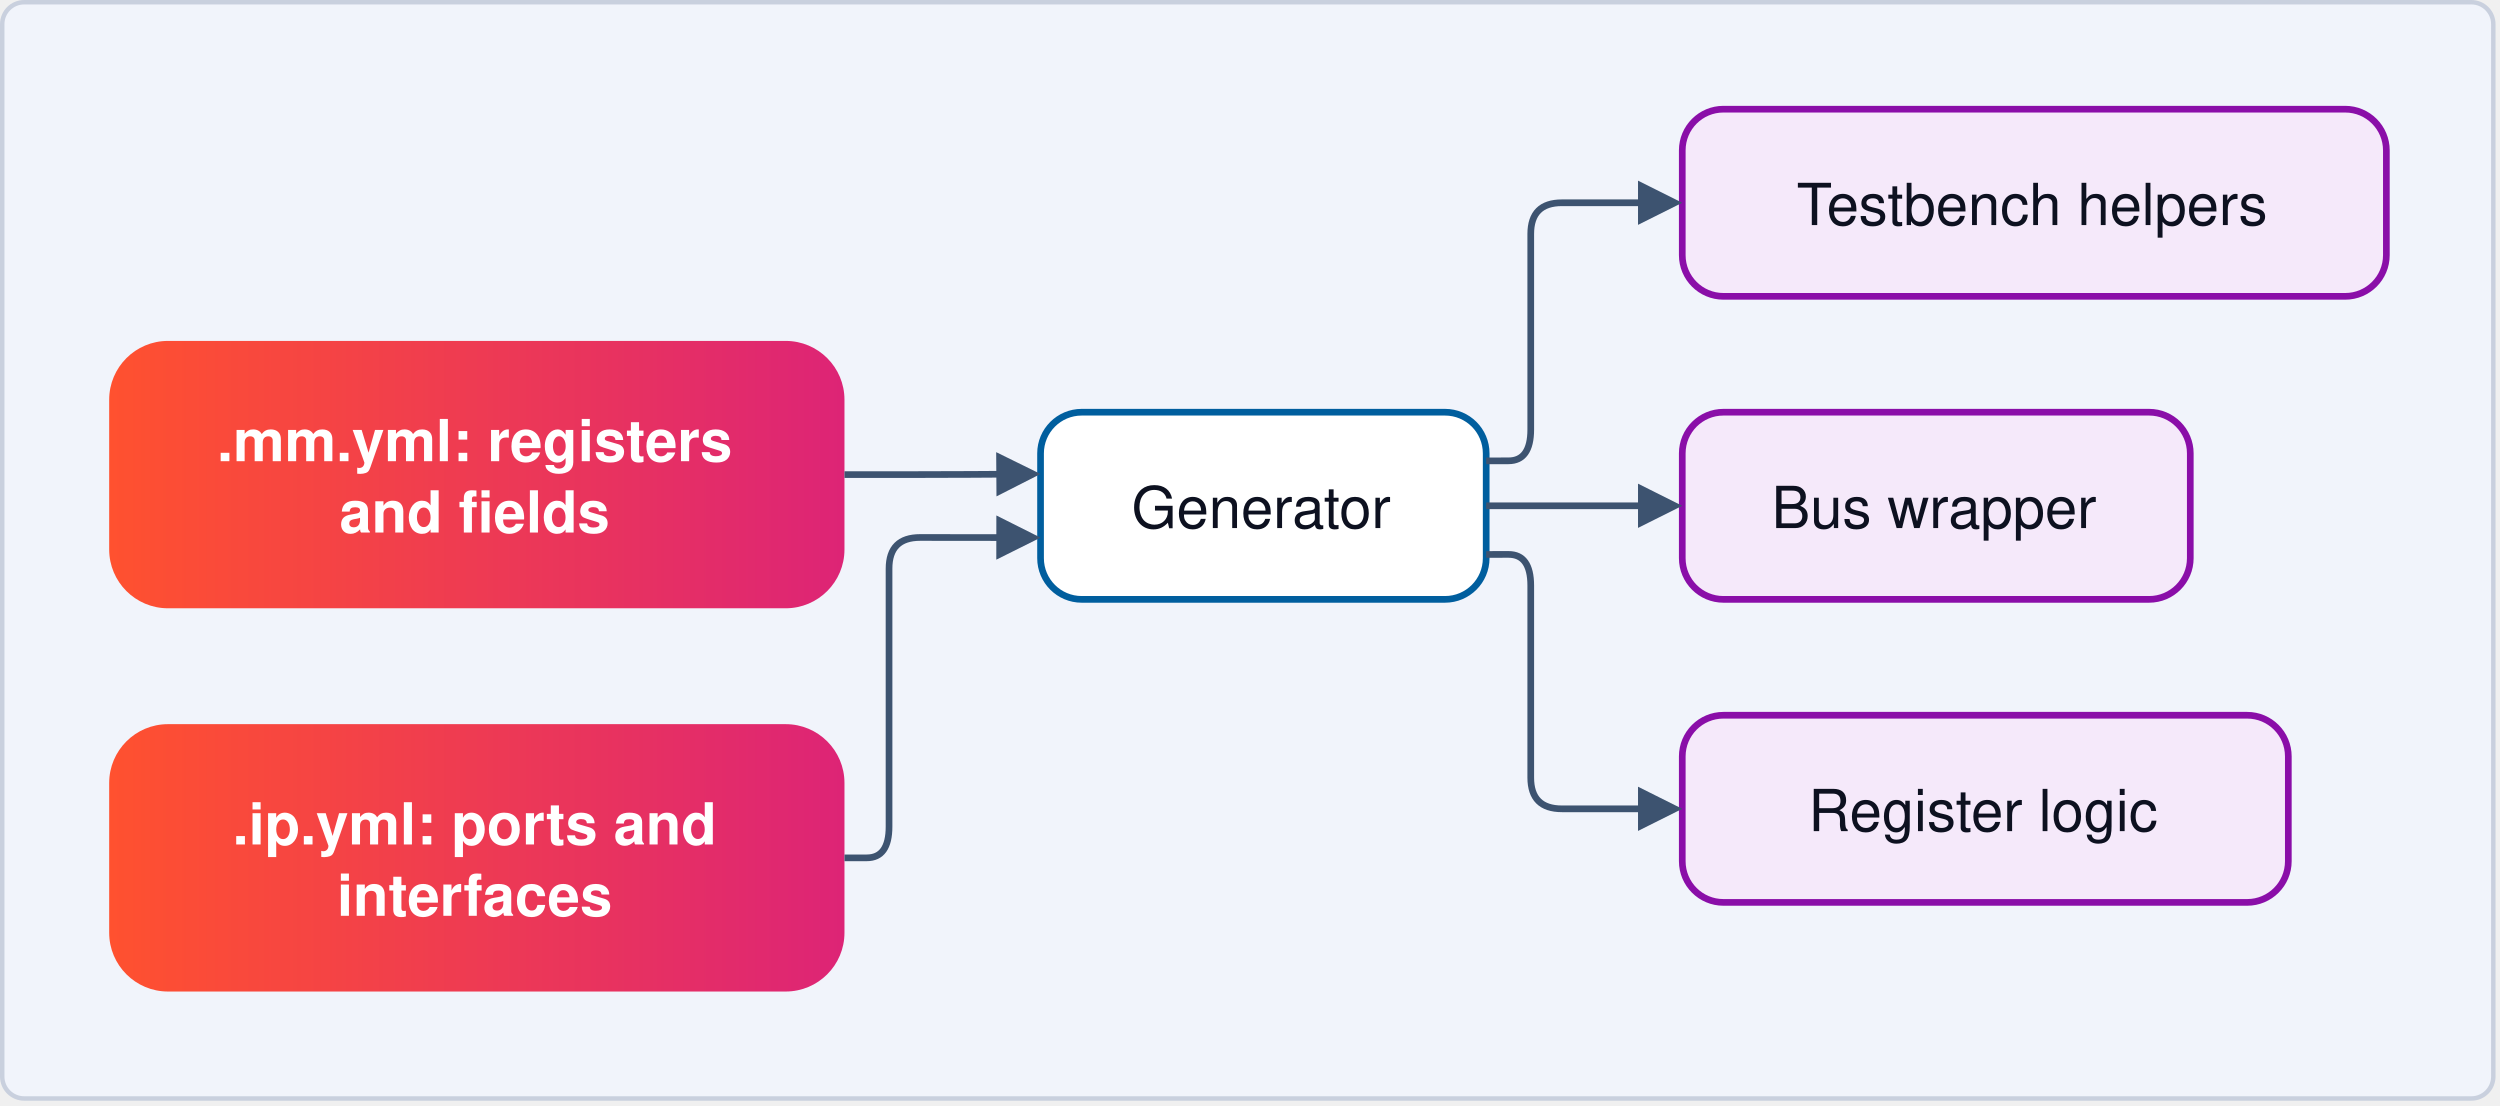
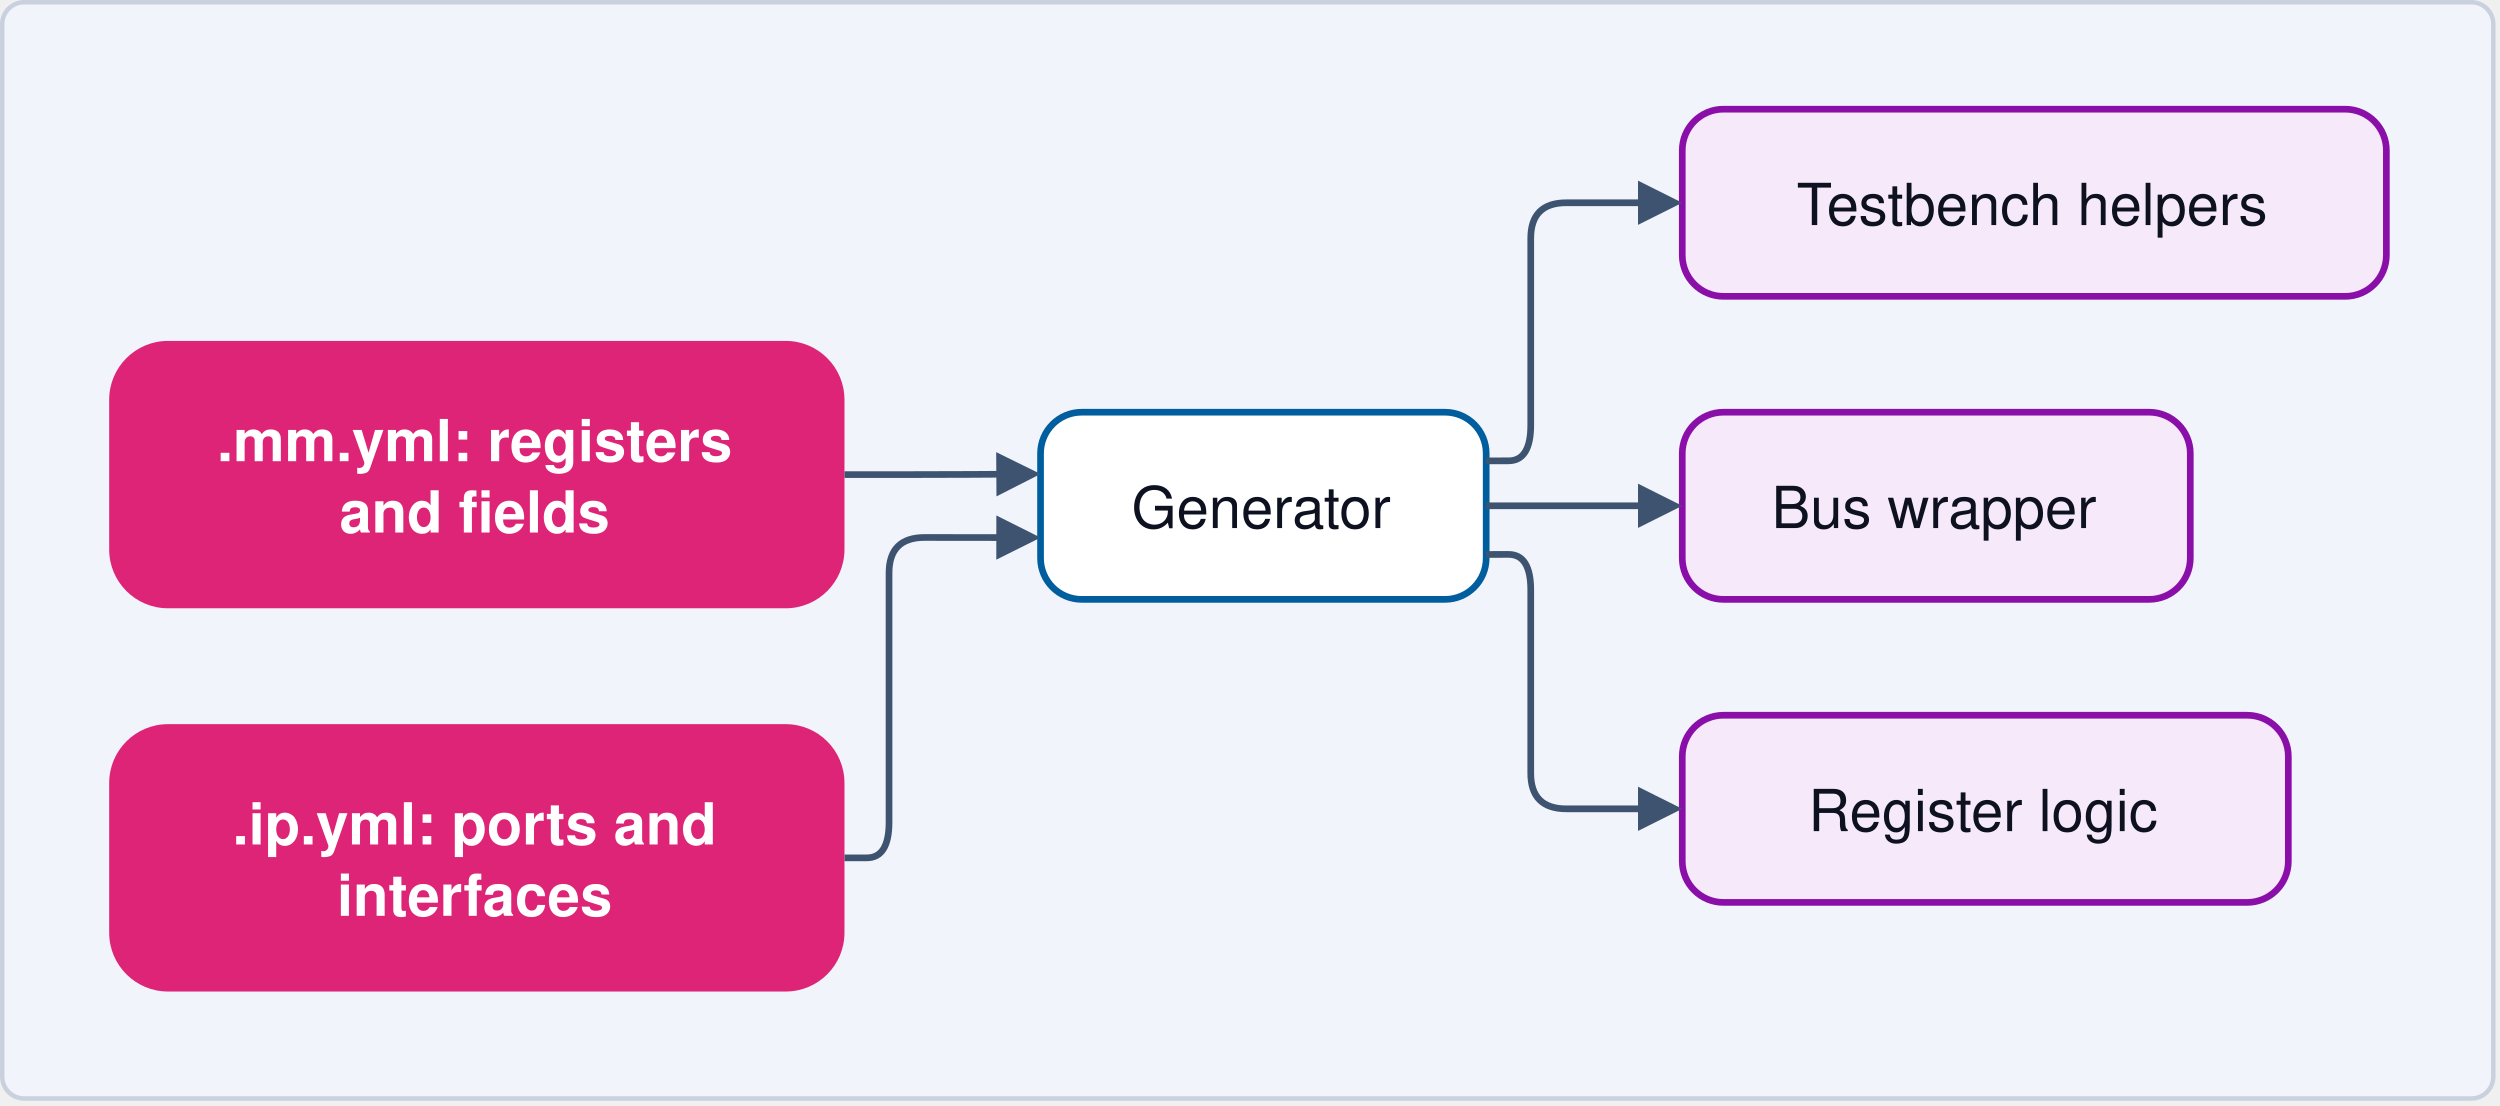
- <svg xmlns="http://www.w3.org/2000/svg" style="background: transparent; background-color: transparent; color-scheme: light;" version="1.1" width="561px" height="248px" viewBox="-0.5 -0.5 561 248" content="&lt;mxfile host=&quot;Electron&quot; agent=&quot;Mozilla/5.0 (Macintosh; Intel Mac OS X 10_15_7) AppleWebKit/537.36 (KHTML, like Gecko) draw.io/26.2.15 Chrome/134.0.7.205 Electron/35.2.1 Safari/537.36&quot; version=&quot;26.2.15&quot;&gt;&#10;  &lt;diagram name=&quot;Diagram&quot; id=&quot;d1&quot;&gt;&#10;    &lt;mxGraphModel dx=&quot;-303&quot; dy=&quot;-73&quot; grid=&quot;0&quot; gridSize=&quot;10&quot; guides=&quot;1&quot; tooltips=&quot;1&quot; connect=&quot;1&quot; arrows=&quot;1&quot; fold=&quot;0&quot; page=&quot;0&quot; pageScale=&quot;1&quot; pageWidth=&quot;850&quot; pageHeight=&quot;1100&quot; math=&quot;0&quot; shadow=&quot;0&quot;&gt;&#10;      &lt;root&gt;&#10;        &lt;mxCell id=&quot;0&quot; /&gt;&#10;        &lt;mxCell id=&quot;bg&quot; value=&quot;Background&quot; style=&quot;locked=1;&quot; parent=&quot;0&quot; /&gt;&#10;        &lt;mxCell id=&quot;card&quot; value=&quot;&quot; style=&quot;rounded=1;arcSize=2;absoluteArcSize=0;fillColor=#f1f4fb;strokeColor=#c9d0de;&quot; parent=&quot;bg&quot; vertex=&quot;1&quot;&gt;&#10;          &lt;mxGeometry width=&quot;559&quot; height=&quot;246&quot; as=&quot;geometry&quot; /&gt;&#10;        &lt;/mxCell&gt;&#10;        &lt;mxCell id=&quot;1&quot; value=&quot;Diagram&quot; parent=&quot;0&quot; /&gt;&#10;        &lt;mxCell id=&quot;n_A&quot; value=&quot;.ip.yml: ports and&amp;#xa;interfaces&quot; style=&quot;fontFamily=Manrope, Helvetica, Arial, sans-serif;fontSize=13;fontColor=#0d1120;strokeWidth=1.5;rounded=1;arcSize=22;fillColor=#ff512f;gradientColor=#dd2476;gradientDirection=east;strokeColor=none;fontColor=#ffffff;fontStyle=1;&quot; parent=&quot;1&quot; vertex=&quot;1&quot;&gt;&#10;          &lt;mxGeometry x=&quot;24&quot; y=&quot;162&quot; width=&quot;165&quot; height=&quot;60&quot; as=&quot;geometry&quot; /&gt;&#10;        &lt;/mxCell&gt;&#10;        &lt;mxCell id=&quot;n_C&quot; value=&quot;Generator&quot; style=&quot;fontFamily=Manrope, Helvetica, Arial, sans-serif;fontSize=13;fontColor=#0d1120;strokeWidth=1.5;rounded=1;arcSize=22;fillColor=#ffffff;strokeColor=#005e9e;&quot; parent=&quot;1&quot; vertex=&quot;1&quot;&gt;&#10;          &lt;mxGeometry x=&quot;233&quot; y=&quot;92&quot; width=&quot;100&quot; height=&quot;42&quot; as=&quot;geometry&quot; /&gt;&#10;        &lt;/mxCell&gt;&#10;        &lt;mxCell id=&quot;n_B&quot; value=&quot;.mm.yml: registers&amp;#xa;and fields&quot; style=&quot;fontFamily=Manrope, Helvetica, Arial, sans-serif;fontSize=13;fontColor=#0d1120;strokeWidth=1.5;rounded=1;arcSize=22;fillColor=#ff512f;gradientColor=#dd2476;gradientDirection=east;strokeColor=none;fontColor=#ffffff;fontStyle=1;&quot; parent=&quot;1&quot; vertex=&quot;1&quot;&gt;&#10;          &lt;mxGeometry x=&quot;24&quot; y=&quot;76&quot; width=&quot;165&quot; height=&quot;60&quot; as=&quot;geometry&quot; /&gt;&#10;        &lt;/mxCell&gt;&#10;        &lt;mxCell id=&quot;n_D&quot; value=&quot;Bus wrapper&quot; style=&quot;fontFamily=Manrope, Helvetica, Arial, sans-serif;fontSize=13;fontColor=#0d1120;strokeWidth=1.5;rounded=1;arcSize=22;fillColor=#f5e9fa;strokeColor=#8a0ea8;&quot; parent=&quot;1&quot; vertex=&quot;1&quot;&gt;&#10;          &lt;mxGeometry x=&quot;377&quot; y=&quot;92&quot; width=&quot;114&quot; height=&quot;42&quot; as=&quot;geometry&quot; /&gt;&#10;        &lt;/mxCell&gt;&#10;        &lt;mxCell id=&quot;n_E&quot; value=&quot;Register logic&quot; style=&quot;fontFamily=Manrope, Helvetica, Arial, sans-serif;fontSize=13;fontColor=#0d1120;strokeWidth=1.5;rounded=1;arcSize=22;fillColor=#f5e9fa;strokeColor=#8a0ea8;&quot; parent=&quot;1&quot; vertex=&quot;1&quot;&gt;&#10;          &lt;mxGeometry x=&quot;377&quot; y=&quot;160&quot; width=&quot;136&quot; height=&quot;42&quot; as=&quot;geometry&quot; /&gt;&#10;        &lt;/mxCell&gt;&#10;        &lt;mxCell id=&quot;n_F&quot; value=&quot;Testbench helpers&quot; style=&quot;fontFamily=Manrope, Helvetica, Arial, sans-serif;fontSize=13;fontColor=#0d1120;strokeWidth=1.5;rounded=1;arcSize=22;fillColor=#f5e9fa;strokeColor=#8a0ea8;&quot; parent=&quot;1&quot; vertex=&quot;1&quot;&gt;&#10;          &lt;mxGeometry x=&quot;377&quot; y=&quot;24&quot; width=&quot;158&quot; height=&quot;42&quot; as=&quot;geometry&quot; /&gt;&#10;        &lt;/mxCell&gt;&#10;        &lt;mxCell id=&quot;e0&quot; value=&quot;&quot; style=&quot;edgeStyle=orthogonalEdgeStyle;rounded=1;arcSize=14;strokeColor=#3d5370;strokeWidth=1.5;endArrow=block;endFill=1;endSize=6;fontFamily=Manrope, Helvetica, Arial, sans-serif;fontSize=11;fontColor=#3d5370;labelBackgroundColor=#f1f4fb;exitX=1;exitY=0.5;exitDx=0;exitDy=0;entryX=0;entryY=0.67;entryDx=0;entryDy=0;&quot; parent=&quot;1&quot; source=&quot;n_A&quot; target=&quot;n_C&quot; edge=&quot;1&quot;&gt;&#10;          &lt;mxGeometry relative=&quot;1&quot; as=&quot;geometry&quot;&gt;&#10;            &lt;Array as=&quot;points&quot;&gt;&#10;              &lt;mxPoint x=&quot;199&quot; y=&quot;192&quot; /&gt;&#10;              &lt;mxPoint x=&quot;199&quot; y=&quot;120&quot; /&gt;&#10;            &lt;/Array&gt;&#10;          &lt;/mxGeometry&gt;&#10;        &lt;/mxCell&gt;&#10;        &lt;mxCell id=&quot;e1&quot; value=&quot;&quot; style=&quot;edgeStyle=orthogonalEdgeStyle;rounded=1;arcSize=14;strokeColor=#3d5370;strokeWidth=1.5;endArrow=block;endFill=1;endSize=6;fontFamily=Manrope, Helvetica, Arial, sans-serif;fontSize=11;fontColor=#3d5370;labelBackgroundColor=#f1f4fb;exitX=1;exitY=0.5;exitDx=0;exitDy=0;entryX=0;entryY=0.33;entryDx=0;entryDy=0;&quot; parent=&quot;1&quot; source=&quot;n_B&quot; target=&quot;n_C&quot; edge=&quot;1&quot;&gt;&#10;          &lt;mxGeometry relative=&quot;1&quot; as=&quot;geometry&quot; /&gt;&#10;        &lt;/mxCell&gt;&#10;        &lt;mxCell id=&quot;e2&quot; value=&quot;&quot; style=&quot;edgeStyle=orthogonalEdgeStyle;rounded=1;arcSize=14;strokeColor=#3d5370;strokeWidth=1.5;endArrow=block;endFill=1;endSize=6;fontFamily=Manrope, Helvetica, Arial, sans-serif;fontSize=11;fontColor=#3d5370;labelBackgroundColor=#f1f4fb;exitX=1;exitY=0.5;exitDx=0;exitDy=0;entryX=0;entryY=0.5;entryDx=0;entryDy=0;&quot; parent=&quot;1&quot; source=&quot;n_C&quot; target=&quot;n_D&quot; edge=&quot;1&quot;&gt;&#10;          &lt;mxGeometry relative=&quot;1&quot; as=&quot;geometry&quot; /&gt;&#10;        &lt;/mxCell&gt;&#10;        &lt;mxCell id=&quot;e3&quot; value=&quot;&quot; style=&quot;edgeStyle=orthogonalEdgeStyle;rounded=1;arcSize=14;strokeColor=#3d5370;strokeWidth=1.5;endArrow=block;endFill=1;endSize=6;fontFamily=Manrope, Helvetica, Arial, sans-serif;fontSize=11;fontColor=#3d5370;labelBackgroundColor=#f1f4fb;exitX=1;exitY=0.76;exitDx=0;exitDy=0;entryX=0;entryY=0.5;entryDx=0;entryDy=0;&quot; parent=&quot;1&quot; source=&quot;n_C&quot; target=&quot;n_E&quot; edge=&quot;1&quot;&gt;&#10;          &lt;mxGeometry relative=&quot;1&quot; as=&quot;geometry&quot;&gt;&#10;            &lt;Array as=&quot;points&quot;&gt;&#10;              &lt;mxPoint x=&quot;343&quot; y=&quot;124&quot; /&gt;&#10;              &lt;mxPoint x=&quot;343&quot; y=&quot;181&quot; /&gt;&#10;            &lt;/Array&gt;&#10;          &lt;/mxGeometry&gt;&#10;        &lt;/mxCell&gt;&#10;        &lt;mxCell id=&quot;e4&quot; value=&quot;&quot; style=&quot;edgeStyle=orthogonalEdgeStyle;rounded=1;arcSize=14;strokeColor=#3d5370;strokeWidth=1.5;endArrow=block;endFill=1;endSize=6;fontFamily=Manrope, Helvetica, Arial, sans-serif;fontSize=11;fontColor=#3d5370;labelBackgroundColor=#f1f4fb;exitX=1;exitY=0.26;exitDx=0;exitDy=0;entryX=0;entryY=0.5;entryDx=0;entryDy=0;&quot; parent=&quot;1&quot; source=&quot;n_C&quot; target=&quot;n_F&quot; edge=&quot;1&quot;&gt;&#10;          &lt;mxGeometry relative=&quot;1&quot; as=&quot;geometry&quot;&gt;&#10;            &lt;Array as=&quot;points&quot;&gt;&#10;              &lt;mxPoint x=&quot;343&quot; y=&quot;103&quot; /&gt;&#10;              &lt;mxPoint x=&quot;343&quot; y=&quot;45&quot; /&gt;&#10;            &lt;/Array&gt;&#10;          &lt;/mxGeometry&gt;&#10;        &lt;/mxCell&gt;&#10;      &lt;/root&gt;&#10;    &lt;/mxGraphModel&gt;&#10;  &lt;/diagram&gt;&#10;&lt;/mxfile&gt;&#10;">
-   <defs>
-     <linearGradient x1="0%" y1="0%" x2="100%" y2="0%" id="drawio-svg-oIjCQtThwD6p9alsL90H-gradient-light-dark_ff512f_ff6c4e_-1-light-dark_dd2476_ff80c6_-1-e-0">
-       <stop offset="0%" stop-color="#ff512f" stop-opacity="1" style="stop-color: light-dark(rgb(255, 81, 47), rgb(255, 108, 78)); stop-opacity: 1;" />
-       <stop offset="100%" stop-color="#dd2476" stop-opacity="1" style="stop-color: light-dark(rgb(221, 36, 118), rgb(255, 128, 198)); stop-opacity: 1;" />
-     </linearGradient>
-   </defs>
+ <svg xmlns="http://www.w3.org/2000/svg" style="background: transparent; background-color: transparent; color-scheme: light;" version="1.1" width="561px" height="248px" viewBox="-0.5 -0.5 561 248" content="&lt;mxfile host=&quot;Electron&quot; agent=&quot;Mozilla/5.0 (Macintosh; Intel Mac OS X 10_15_7) AppleWebKit/537.36 (KHTML, like Gecko) draw.io/26.2.15 Chrome/134.0.7.205 Electron/35.2.1 Safari/537.36&quot; version=&quot;26.2.15&quot;&gt;&#10;  &lt;diagram name=&quot;Diagram&quot; id=&quot;d1&quot;&gt;&#10;    &lt;mxGraphModel dx=&quot;-303&quot; dy=&quot;-73&quot; grid=&quot;0&quot; gridSize=&quot;10&quot; guides=&quot;1&quot; tooltips=&quot;1&quot; connect=&quot;1&quot; arrows=&quot;1&quot; fold=&quot;0&quot; page=&quot;0&quot; pageScale=&quot;1&quot; pageWidth=&quot;850&quot; pageHeight=&quot;1100&quot; math=&quot;0&quot; shadow=&quot;0&quot;&gt;&#10;      &lt;root&gt;&#10;        &lt;mxCell id=&quot;0&quot; /&gt;&#10;        &lt;mxCell id=&quot;bg&quot; value=&quot;Background&quot; style=&quot;locked=1;&quot; parent=&quot;0&quot; /&gt;&#10;        &lt;mxCell id=&quot;card&quot; value=&quot;&quot; style=&quot;rounded=1;arcSize=2;absoluteArcSize=0;fillColor=#f1f4fb;strokeColor=#c9d0de;&quot; parent=&quot;bg&quot; vertex=&quot;1&quot;&gt;&#10;          &lt;mxGeometry width=&quot;559&quot; height=&quot;246&quot; as=&quot;geometry&quot; /&gt;&#10;        &lt;/mxCell&gt;&#10;        &lt;mxCell id=&quot;1&quot; value=&quot;Diagram&quot; parent=&quot;0&quot; /&gt;&#10;        &lt;mxCell id=&quot;n_A&quot; value=&quot;.ip.yml: ports and&amp;#xa;interfaces&quot; style=&quot;fontFamily=Manrope, Helvetica, Arial, sans-serif;fontSize=13;fontColor=#0d1120;strokeWidth=1.5;rounded=1;arcSize=22;fillColor=#dd2476;strokeColor=none;fontColor=#ffffff;fontStyle=1;&quot; parent=&quot;1&quot; vertex=&quot;1&quot;&gt;&#10;          &lt;mxGeometry x=&quot;24&quot; y=&quot;162&quot; width=&quot;165&quot; height=&quot;60&quot; as=&quot;geometry&quot; /&gt;&#10;        &lt;/mxCell&gt;&#10;        &lt;mxCell id=&quot;n_C&quot; value=&quot;Generator&quot; style=&quot;fontFamily=Manrope, Helvetica, Arial, sans-serif;fontSize=13;fontColor=#0d1120;strokeWidth=1.5;rounded=1;arcSize=22;fillColor=#ffffff;strokeColor=#005e9e;&quot; parent=&quot;1&quot; vertex=&quot;1&quot;&gt;&#10;          &lt;mxGeometry x=&quot;233&quot; y=&quot;92&quot; width=&quot;100&quot; height=&quot;42&quot; as=&quot;geometry&quot; /&gt;&#10;        &lt;/mxCell&gt;&#10;        &lt;mxCell id=&quot;n_B&quot; value=&quot;.mm.yml: registers&amp;#xa;and fields&quot; style=&quot;fontFamily=Manrope, Helvetica, Arial, sans-serif;fontSize=13;fontColor=#0d1120;strokeWidth=1.5;rounded=1;arcSize=22;fillColor=#dd2476;strokeColor=none;fontColor=#ffffff;fontStyle=1;&quot; parent=&quot;1&quot; vertex=&quot;1&quot;&gt;&#10;          &lt;mxGeometry x=&quot;24&quot; y=&quot;76&quot; width=&quot;165&quot; height=&quot;60&quot; as=&quot;geometry&quot; /&gt;&#10;        &lt;/mxCell&gt;&#10;        &lt;mxCell id=&quot;n_D&quot; value=&quot;Bus wrapper&quot; style=&quot;fontFamily=Manrope, Helvetica, Arial, sans-serif;fontSize=13;fontColor=#0d1120;strokeWidth=1.5;rounded=1;arcSize=22;fillColor=#f5e9fa;strokeColor=#8a0ea8;&quot; parent=&quot;1&quot; vertex=&quot;1&quot;&gt;&#10;          &lt;mxGeometry x=&quot;377&quot; y=&quot;92&quot; width=&quot;114&quot; height=&quot;42&quot; as=&quot;geometry&quot; /&gt;&#10;        &lt;/mxCell&gt;&#10;        &lt;mxCell id=&quot;n_E&quot; value=&quot;Register logic&quot; style=&quot;fontFamily=Manrope, Helvetica, Arial, sans-serif;fontSize=13;fontColor=#0d1120;strokeWidth=1.5;rounded=1;arcSize=22;fillColor=#f5e9fa;strokeColor=#8a0ea8;&quot; parent=&quot;1&quot; vertex=&quot;1&quot;&gt;&#10;          &lt;mxGeometry x=&quot;377&quot; y=&quot;160&quot; width=&quot;136&quot; height=&quot;42&quot; as=&quot;geometry&quot; /&gt;&#10;        &lt;/mxCell&gt;&#10;        &lt;mxCell id=&quot;n_F&quot; value=&quot;Testbench helpers&quot; style=&quot;fontFamily=Manrope, Helvetica, Arial, sans-serif;fontSize=13;fontColor=#0d1120;strokeWidth=1.5;rounded=1;arcSize=22;fillColor=#f5e9fa;strokeColor=#8a0ea8;&quot; parent=&quot;1&quot; vertex=&quot;1&quot;&gt;&#10;          &lt;mxGeometry x=&quot;377&quot; y=&quot;24&quot; width=&quot;158&quot; height=&quot;42&quot; as=&quot;geometry&quot; /&gt;&#10;        &lt;/mxCell&gt;&#10;        &lt;mxCell id=&quot;e0&quot; value=&quot;&quot; style=&quot;edgeStyle=orthogonalEdgeStyle;rounded=1;arcSize=16;html=0;strokeColor=#3d5370;strokeWidth=1.5;endArrow=block;endFill=1;endSize=6;fontFamily=Manrope, Helvetica, Arial, sans-serif;fontSize=11;fontColor=#3d5370;labelBackgroundColor=#f1f4fb;exitX=1;exitY=0.5;exitDx=0;exitDy=0;entryX=0;entryY=0.67;entryDx=0;entryDy=0;&quot; parent=&quot;1&quot; source=&quot;n_A&quot; target=&quot;n_C&quot; edge=&quot;1&quot;&gt;&#10;          &lt;mxGeometry relative=&quot;1&quot; as=&quot;geometry&quot;&gt;&#10;            &lt;Array as=&quot;points&quot;&gt;&#10;              &lt;mxPoint x=&quot;199&quot; y=&quot;192&quot; /&gt;&#10;              &lt;mxPoint x=&quot;199&quot; y=&quot;120&quot; /&gt;&#10;            &lt;/Array&gt;&#10;          &lt;/mxGeometry&gt;&#10;        &lt;/mxCell&gt;&#10;        &lt;mxCell id=&quot;e1&quot; value=&quot;&quot; style=&quot;edgeStyle=orthogonalEdgeStyle;rounded=1;arcSize=16;html=0;strokeColor=#3d5370;strokeWidth=1.5;endArrow=block;endFill=1;endSize=6;fontFamily=Manrope, Helvetica, Arial, sans-serif;fontSize=11;fontColor=#3d5370;labelBackgroundColor=#f1f4fb;exitX=1;exitY=0.5;exitDx=0;exitDy=0;entryX=0;entryY=0.33;entryDx=0;entryDy=0;&quot; parent=&quot;1&quot; source=&quot;n_B&quot; target=&quot;n_C&quot; edge=&quot;1&quot;&gt;&#10;          &lt;mxGeometry relative=&quot;1&quot; as=&quot;geometry&quot; /&gt;&#10;        &lt;/mxCell&gt;&#10;        &lt;mxCell id=&quot;e2&quot; value=&quot;&quot; style=&quot;edgeStyle=orthogonalEdgeStyle;rounded=1;arcSize=16;html=0;strokeColor=#3d5370;strokeWidth=1.5;endArrow=block;endFill=1;endSize=6;fontFamily=Manrope, Helvetica, Arial, sans-serif;fontSize=11;fontColor=#3d5370;labelBackgroundColor=#f1f4fb;exitX=1;exitY=0.5;exitDx=0;exitDy=0;entryX=0;entryY=0.5;entryDx=0;entryDy=0;&quot; parent=&quot;1&quot; source=&quot;n_C&quot; target=&quot;n_D&quot; edge=&quot;1&quot;&gt;&#10;          &lt;mxGeometry relative=&quot;1&quot; as=&quot;geometry&quot; /&gt;&#10;        &lt;/mxCell&gt;&#10;        &lt;mxCell id=&quot;e3&quot; value=&quot;&quot; style=&quot;edgeStyle=orthogonalEdgeStyle;rounded=1;arcSize=16;html=0;strokeColor=#3d5370;strokeWidth=1.5;endArrow=block;endFill=1;endSize=6;fontFamily=Manrope, Helvetica, Arial, sans-serif;fontSize=11;fontColor=#3d5370;labelBackgroundColor=#f1f4fb;exitX=1;exitY=0.76;exitDx=0;exitDy=0;entryX=0;entryY=0.5;entryDx=0;entryDy=0;&quot; parent=&quot;1&quot; source=&quot;n_C&quot; target=&quot;n_E&quot; edge=&quot;1&quot;&gt;&#10;          &lt;mxGeometry relative=&quot;1&quot; as=&quot;geometry&quot;&gt;&#10;            &lt;Array as=&quot;points&quot;&gt;&#10;              &lt;mxPoint x=&quot;343&quot; y=&quot;124&quot; /&gt;&#10;              &lt;mxPoint x=&quot;343&quot; y=&quot;181&quot; /&gt;&#10;            &lt;/Array&gt;&#10;          &lt;/mxGeometry&gt;&#10;        &lt;/mxCell&gt;&#10;        &lt;mxCell id=&quot;e4&quot; value=&quot;&quot; style=&quot;edgeStyle=orthogonalEdgeStyle;rounded=1;arcSize=16;html=0;strokeColor=#3d5370;strokeWidth=1.5;endArrow=block;endFill=1;endSize=6;fontFamily=Manrope, Helvetica, Arial, sans-serif;fontSize=11;fontColor=#3d5370;labelBackgroundColor=#f1f4fb;exitX=1;exitY=0.26;exitDx=0;exitDy=0;entryX=0;entryY=0.5;entryDx=0;entryDy=0;&quot; parent=&quot;1&quot; source=&quot;n_C&quot; target=&quot;n_F&quot; edge=&quot;1&quot;&gt;&#10;          &lt;mxGeometry relative=&quot;1&quot; as=&quot;geometry&quot;&gt;&#10;            &lt;Array as=&quot;points&quot;&gt;&#10;              &lt;mxPoint x=&quot;343&quot; y=&quot;103&quot; /&gt;&#10;              &lt;mxPoint x=&quot;343&quot; y=&quot;45&quot; /&gt;&#10;            &lt;/Array&gt;&#10;          &lt;/mxGeometry&gt;&#10;        &lt;/mxCell&gt;&#10;      &lt;/root&gt;&#10;    &lt;/mxGraphModel&gt;&#10;  &lt;/diagram&gt;&#10;&lt;/mxfile&gt;&#10;">
+   <defs />
  <g>
    <g data-cell-id="0">
      <g data-cell-id="bg">
        <g data-cell-id="card">
          <g>
            <rect x="0" y="0" width="559" height="246" rx="4.92" ry="4.92" fill="#f1f4fb" stroke="#c9d0de" pointer-events="all" style="fill: light-dark(rgb(241, 244, 251), rgb(24, 27, 33)); stroke: light-dark(rgb(201, 208, 222), rgb(53, 59, 71));" />
          </g>
        </g>
      </g>
      <g data-cell-id="1">
        <g data-cell-id="n_A">
          <g>
-             <rect x="24" y="162" width="165" height="60" rx="13.2" ry="13.2" fill="url(#drawio-svg-oIjCQtThwD6p9alsL90H-gradient-light-dark_ff512f_ff6c4e_-1-light-dark_dd2476_ff80c6_-1-e-0)" stroke="none" pointer-events="all" style="fill: url(&quot;#drawio-svg-oIjCQtThwD6p9alsL90H-gradient-light-dark_ff512f_ff6c4e_-1-light-dark_dd2476_ff80c6_-1-e-0&quot;);" />
+             <rect x="24" y="162" width="165" height="60" rx="13.2" ry="13.2" fill="#dd2476" stroke="none" pointer-events="all" style="fill: light-dark(rgb(221, 36, 118), rgb(255, 128, 198));" />
          </g>
          <g>
            <g fill="#ffffff" font-family="&quot;Manrope&quot;, &quot;Helvetica&quot;, &quot;Arial&quot;, &quot;sans-serif&quot;" font-weight="bold" text-anchor="middle" font-size="13px" style="fill: light-dark(rgb(255, 255, 255), rgb(18, 18, 18));">
              <text x="106" y="189">.ip.yml: ports and</text>
              <text x="106" y="205">interfaces</text>
            </g>
          </g>
        </g>
        <g data-cell-id="n_C">
          <g>
            <rect x="233" y="92" width="100" height="42" rx="9.24" ry="9.24" fill="#ffffff" stroke="#005e9e" stroke-width="1.5" pointer-events="all" style="fill: light-dark(rgb(255, 255, 255), rgb(18, 18, 18)); stroke: light-dark(rgb(0, 94, 158), rgb(101, 182, 237));" />
          </g>
          <g>
            <g fill="#0d1120" font-family="&quot;Manrope&quot;, &quot;Helvetica&quot;, &quot;Arial&quot;, &quot;sans-serif&quot;" text-anchor="middle" font-size="13px" style="fill: light-dark(rgb(13, 17, 32), rgb(219, 222, 235));">
              <text x="282.5" y="118">Generator</text>
            </g>
          </g>
        </g>
        <g data-cell-id="n_B">
          <g>
-             <rect x="24" y="76" width="165" height="60" rx="13.2" ry="13.2" fill="url(#drawio-svg-oIjCQtThwD6p9alsL90H-gradient-light-dark_ff512f_ff6c4e_-1-light-dark_dd2476_ff80c6_-1-e-0)" stroke="none" pointer-events="all" style="fill: url(&quot;#drawio-svg-oIjCQtThwD6p9alsL90H-gradient-light-dark_ff512f_ff6c4e_-1-light-dark_dd2476_ff80c6_-1-e-0&quot;);" />
+             <rect x="24" y="76" width="165" height="60" rx="13.2" ry="13.2" fill="#dd2476" stroke="none" pointer-events="all" style="fill: light-dark(rgb(221, 36, 118), rgb(255, 128, 198));" />
          </g>
          <g>
            <g fill="#ffffff" font-family="&quot;Manrope&quot;, &quot;Helvetica&quot;, &quot;Arial&quot;, &quot;sans-serif&quot;" font-weight="bold" text-anchor="middle" font-size="13px" style="fill: light-dark(rgb(255, 255, 255), rgb(18, 18, 18));">
              <text x="106" y="103">.mm.yml: registers</text>
              <text x="106" y="119">and fields</text>
            </g>
          </g>
        </g>
        <g data-cell-id="n_D">
          <g>
            <rect x="377" y="92" width="114" height="42" rx="9.24" ry="9.24" fill="#f5e9fa" stroke="#8a0ea8" stroke-width="1.5" pointer-events="all" style="fill: light-dark(rgb(245, 233, 250), rgb(41, 30, 45)); stroke: light-dark(rgb(138, 14, 168), rgb(255, 160, 255));" />
          </g>
          <g>
            <g fill="#0d1120" font-family="&quot;Manrope&quot;, &quot;Helvetica&quot;, &quot;Arial&quot;, &quot;sans-serif&quot;" text-anchor="middle" font-size="13px" style="fill: light-dark(rgb(13, 17, 32), rgb(219, 222, 235));">
              <text x="433.5" y="118">Bus wrapper</text>
            </g>
          </g>
        </g>
        <g data-cell-id="n_E">
          <g>
            <rect x="377" y="160" width="136" height="42" rx="9.24" ry="9.24" fill="#f5e9fa" stroke="#8a0ea8" stroke-width="1.5" pointer-events="all" style="fill: light-dark(rgb(245, 233, 250), rgb(41, 30, 45)); stroke: light-dark(rgb(138, 14, 168), rgb(255, 160, 255));" />
          </g>
          <g>
            <g fill="#0d1120" font-family="&quot;Manrope&quot;, &quot;Helvetica&quot;, &quot;Arial&quot;, &quot;sans-serif&quot;" text-anchor="middle" font-size="13px" style="fill: light-dark(rgb(13, 17, 32), rgb(219, 222, 235));">
              <text x="444.5" y="186">Register logic</text>
            </g>
          </g>
        </g>
        <g data-cell-id="n_F">
          <g>
            <rect x="377" y="24" width="158" height="42" rx="9.24" ry="9.24" fill="#f5e9fa" stroke="#8a0ea8" stroke-width="1.5" pointer-events="all" style="fill: light-dark(rgb(245, 233, 250), rgb(41, 30, 45)); stroke: light-dark(rgb(138, 14, 168), rgb(255, 160, 255));" />
          </g>
          <g>
            <g fill="#0d1120" font-family="&quot;Manrope&quot;, &quot;Helvetica&quot;, &quot;Arial&quot;, &quot;sans-serif&quot;" text-anchor="middle" font-size="13px" style="fill: light-dark(rgb(13, 17, 32), rgb(219, 222, 235));">
              <text x="455.5" y="50">Testbench helpers</text>
            </g>
          </g>
        </g>
        <g data-cell-id="e0">
          <g>
-             <path d="M 189 192 L 194 192 Q 199 192 199 185 L 199 127.1 Q 199 120.1 206 120.11 L 223.82 120.13" fill="none" stroke="#3d5370" stroke-width="1.5" stroke-miterlimit="10" pointer-events="stroke" style="stroke: light-dark(rgb(61, 83, 112), rgb(151, 170, 195));" />
+             <path d="M 189 192 L 194 192 Q 199 192 199 184 L 199 128.1 Q 199 120.1 207 120.11 L 223.82 120.13" fill="none" stroke="#3d5370" stroke-width="1.5" stroke-miterlimit="10" pointer-events="stroke" style="stroke: light-dark(rgb(61, 83, 112), rgb(151, 170, 195));" />
            <path d="M 231.32 120.14 L 223.82 123.88 L 223.83 116.38 Z" fill="#3d5370" stroke="#3d5370" stroke-width="1.5" stroke-miterlimit="10" pointer-events="all" style="fill: light-dark(rgb(61, 83, 112), rgb(151, 170, 195)); stroke: light-dark(rgb(61, 83, 112), rgb(151, 170, 195));" />
          </g>
        </g>
        <g data-cell-id="e1">
          <g>
-             <path d="M 189 106 L 204 106 Q 211 106 217.41 105.96 L 223.82 105.92" fill="none" stroke="#3d5370" stroke-width="1.5" stroke-miterlimit="10" pointer-events="stroke" style="stroke: light-dark(rgb(61, 83, 112), rgb(151, 170, 195));" />
+             <path d="M 189 106 L 203 106 Q 211 106 217.41 105.96 L 223.82 105.92" fill="none" stroke="#3d5370" stroke-width="1.5" stroke-miterlimit="10" pointer-events="stroke" style="stroke: light-dark(rgb(61, 83, 112), rgb(151, 170, 195));" />
            <path d="M 231.32 105.87 L 223.85 109.67 L 223.8 102.17 Z" fill="#3d5370" stroke="#3d5370" stroke-width="1.5" stroke-miterlimit="10" pointer-events="all" style="fill: light-dark(rgb(61, 83, 112), rgb(151, 170, 195)); stroke: light-dark(rgb(61, 83, 112), rgb(151, 170, 195));" />
          </g>
        </g>
        <g data-cell-id="e2">
          <g>
            <path d="M 333 113 L 367.82 113" fill="none" stroke="#3d5370" stroke-width="1.5" stroke-miterlimit="10" pointer-events="stroke" style="stroke: light-dark(rgb(61, 83, 112), rgb(151, 170, 195));" />
            <path d="M 375.32 113 L 367.82 116.75 L 367.82 109.25 Z" fill="#3d5370" stroke="#3d5370" stroke-width="1.5" stroke-miterlimit="10" pointer-events="all" style="fill: light-dark(rgb(61, 83, 112), rgb(151, 170, 195)); stroke: light-dark(rgb(61, 83, 112), rgb(151, 170, 195));" />
          </g>
        </g>
        <g data-cell-id="e3">
          <g>
-             <path d="M 333 123.92 L 338 123.91 Q 343 123.9 343 130.9 L 343 174 Q 343 181 350 181 L 367.82 181" fill="none" stroke="#3d5370" stroke-width="1.5" stroke-miterlimit="10" pointer-events="stroke" style="stroke: light-dark(rgb(61, 83, 112), rgb(151, 170, 195));" />
+             <path d="M 333 123.92 L 338 123.91 Q 343 123.9 343 131.9 L 343 173 Q 343 181 351 181 L 367.82 181" fill="none" stroke="#3d5370" stroke-width="1.5" stroke-miterlimit="10" pointer-events="stroke" style="stroke: light-dark(rgb(61, 83, 112), rgb(151, 170, 195));" />
            <path d="M 375.32 181 L 367.82 184.75 L 367.82 177.25 Z" fill="#3d5370" stroke="#3d5370" stroke-width="1.5" stroke-miterlimit="10" pointer-events="all" style="fill: light-dark(rgb(61, 83, 112), rgb(151, 170, 195)); stroke: light-dark(rgb(61, 83, 112), rgb(151, 170, 195));" />
          </g>
        </g>
        <g data-cell-id="e4">
          <g>
-             <path d="M 333 102.92 L 338 102.91 Q 343 102.9 343 95.9 L 343 52 Q 343 45 350 45 L 367.82 45" fill="none" stroke="#3d5370" stroke-width="1.5" stroke-miterlimit="10" pointer-events="stroke" style="stroke: light-dark(rgb(61, 83, 112), rgb(151, 170, 195));" />
+             <path d="M 333 102.92 L 338 102.91 Q 343 102.9 343 94.9 L 343 53 Q 343 45 351 45 L 367.82 45" fill="none" stroke="#3d5370" stroke-width="1.5" stroke-miterlimit="10" pointer-events="stroke" style="stroke: light-dark(rgb(61, 83, 112), rgb(151, 170, 195));" />
            <path d="M 375.32 45 L 367.82 48.75 L 367.82 41.25 Z" fill="#3d5370" stroke="#3d5370" stroke-width="1.5" stroke-miterlimit="10" pointer-events="all" style="fill: light-dark(rgb(61, 83, 112), rgb(151, 170, 195)); stroke: light-dark(rgb(61, 83, 112), rgb(151, 170, 195));" />
          </g>
        </g>
      </g>
    </g>
  </g>
</svg>
